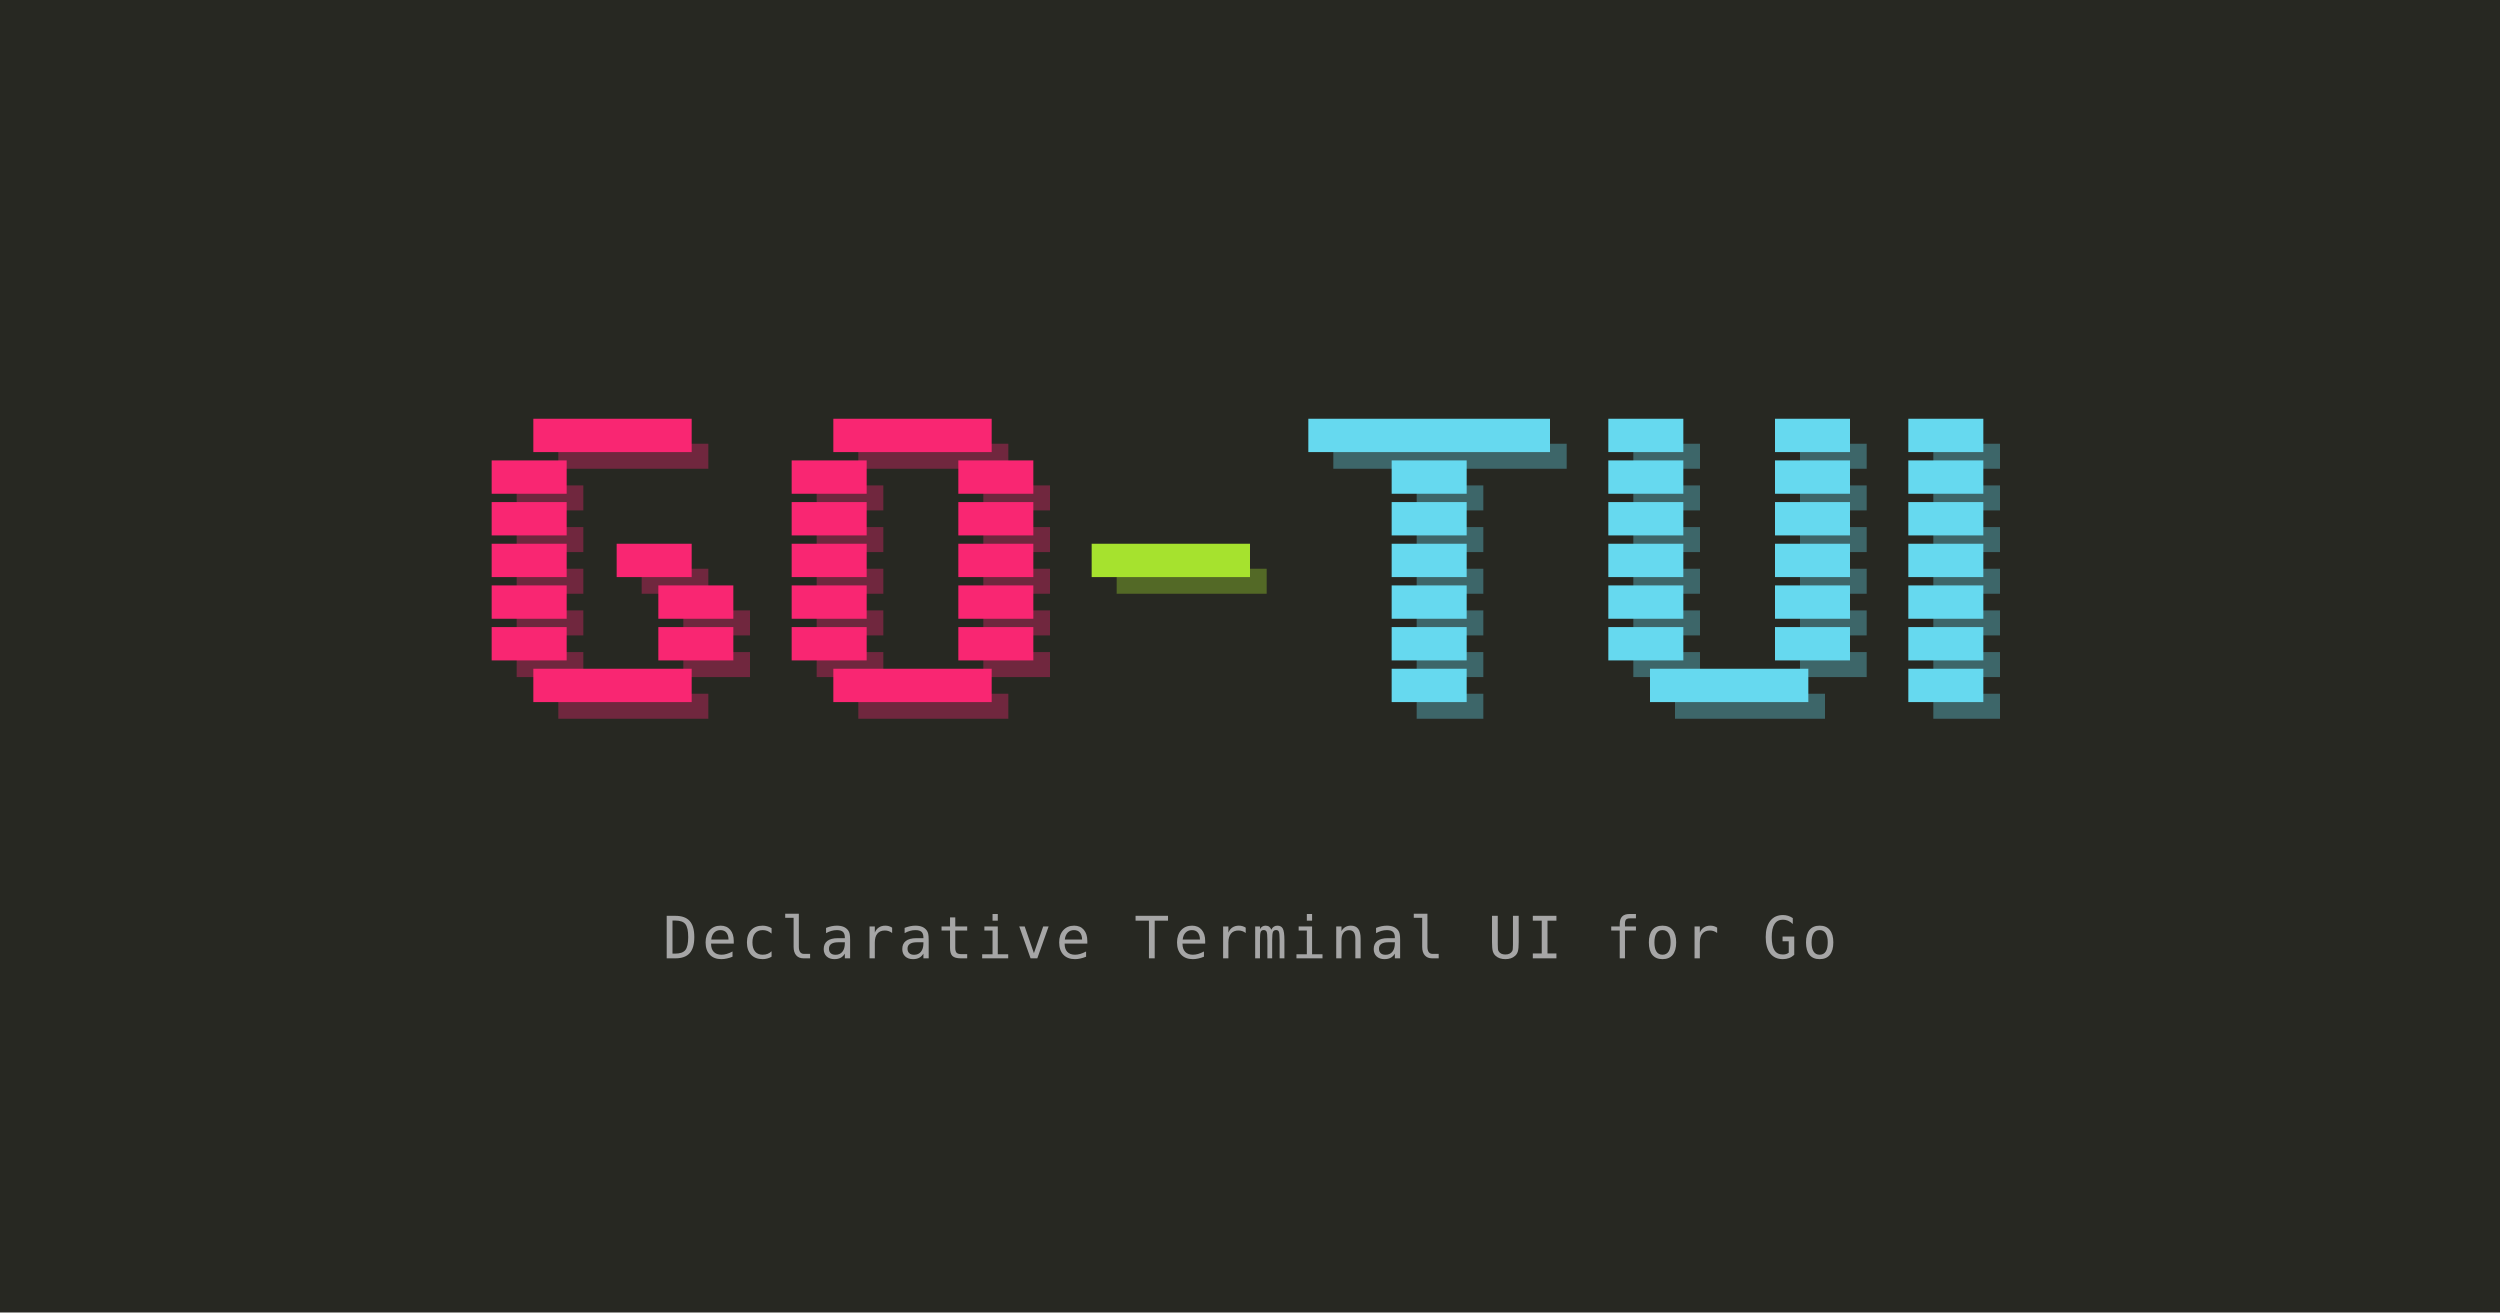
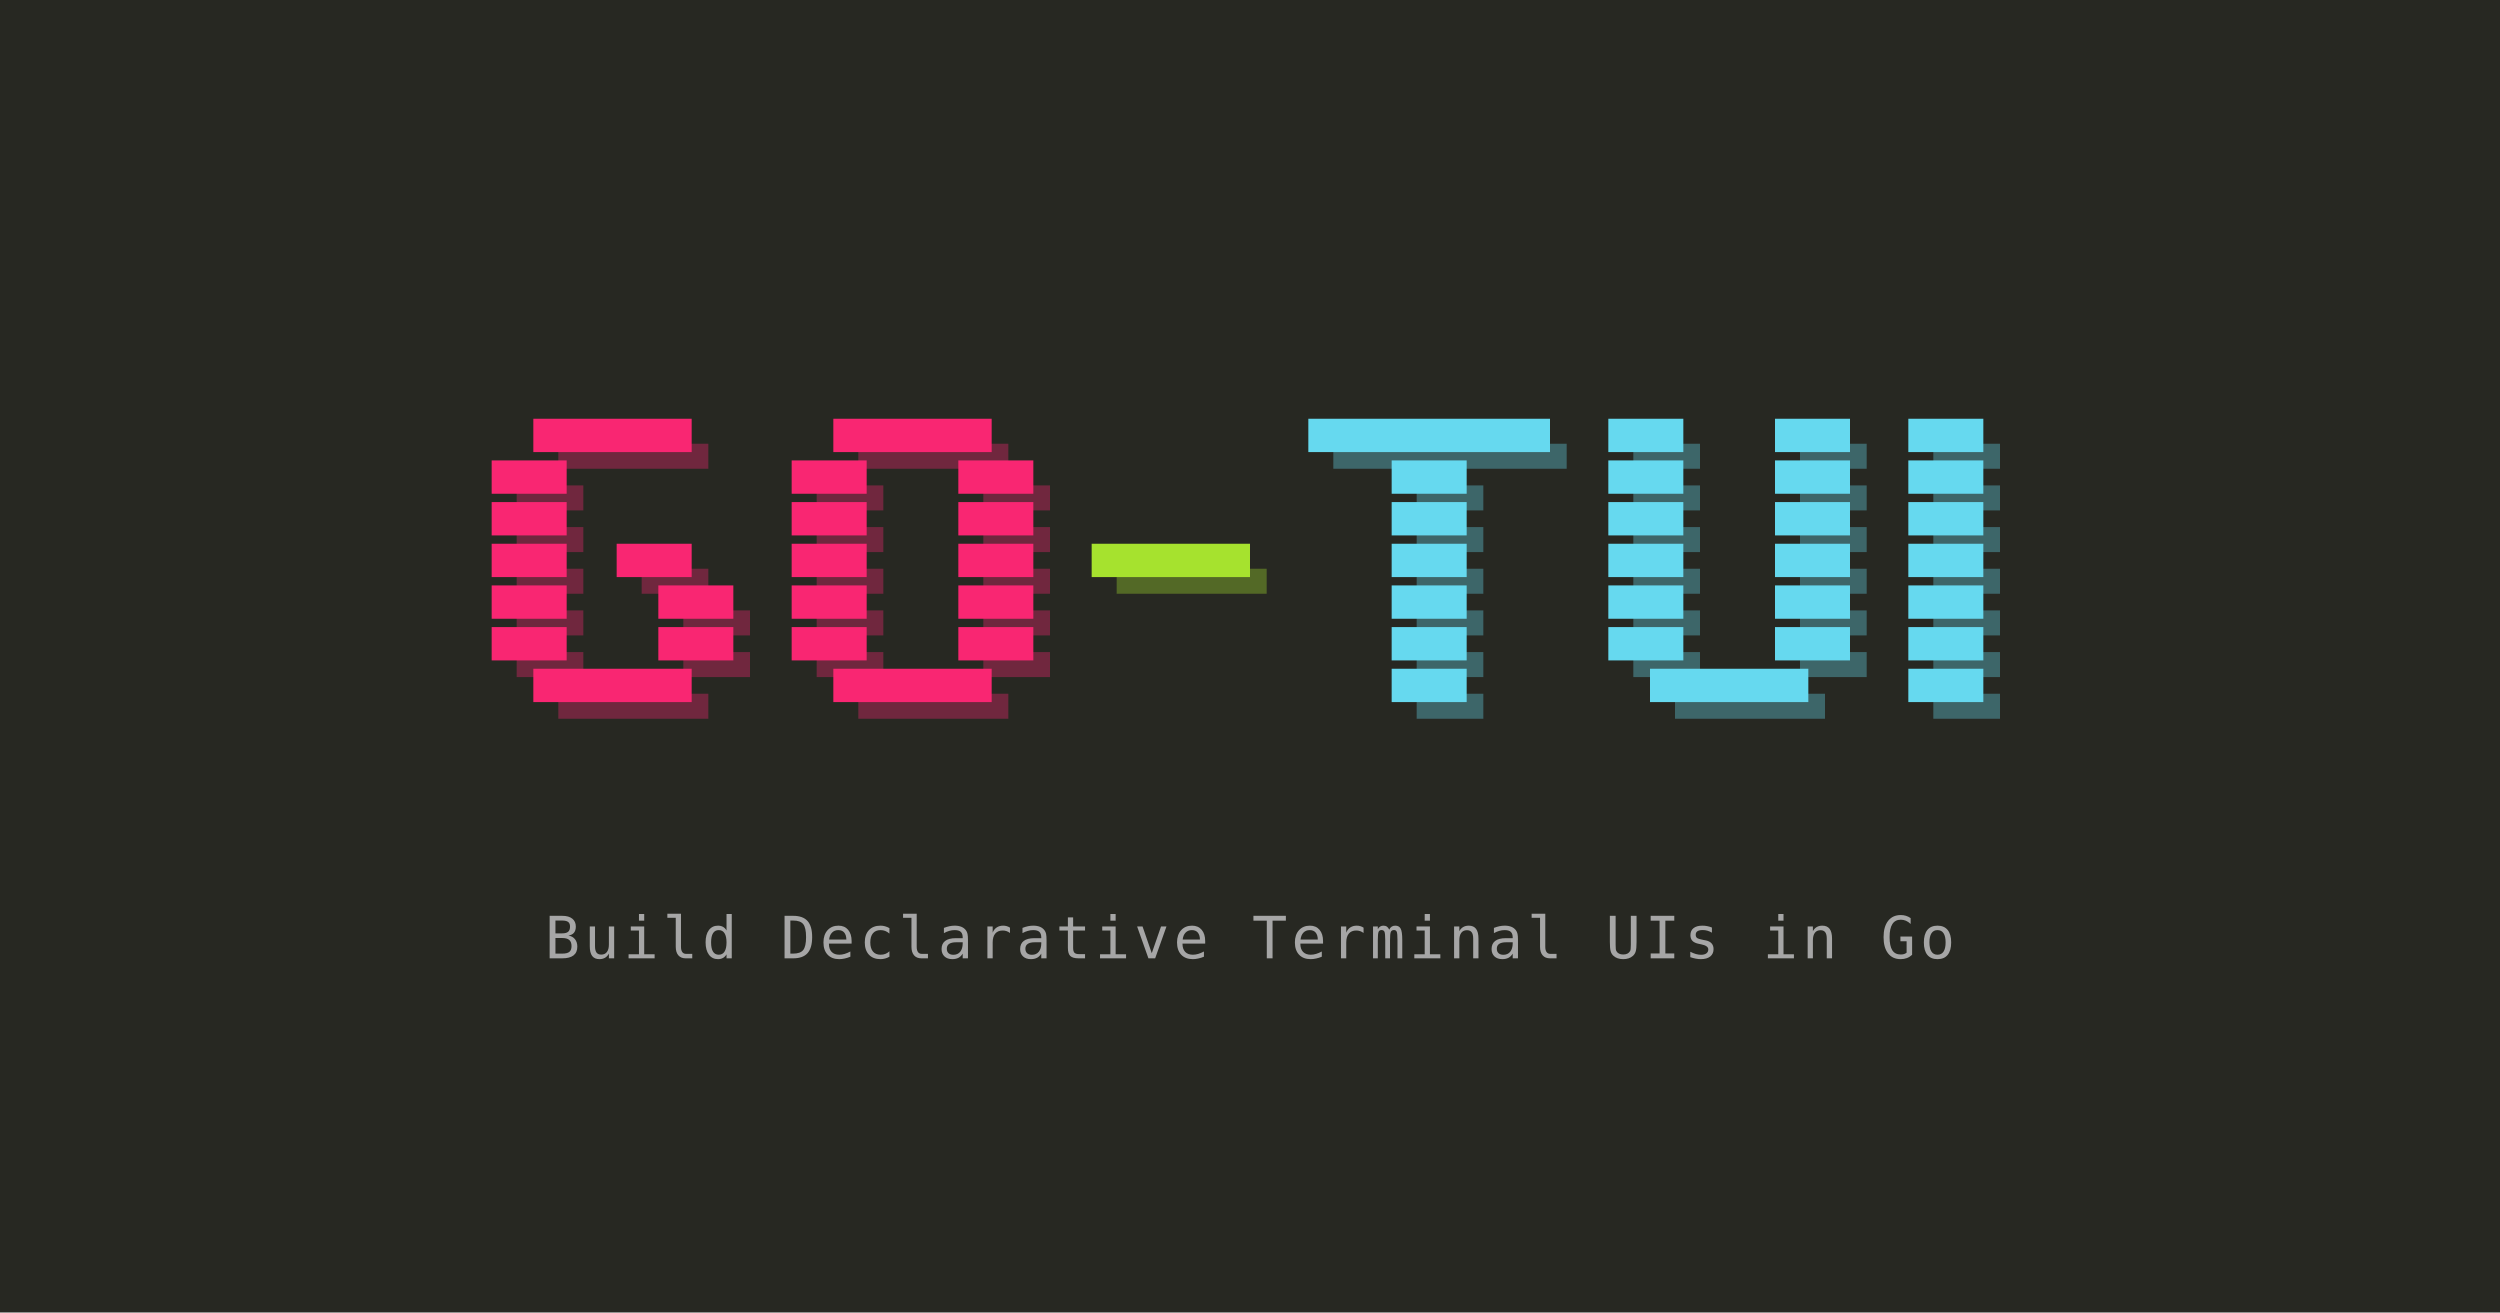
<svg xmlns="http://www.w3.org/2000/svg" viewBox="0 0 1200 630" width="1200" height="630">
  <rect width="1200" height="630" fill="#272822" />
  <g transform="translate(180, 145) scale(4)">
    <g fill="#f92672" opacity="0.35">
      <rect x="22" y="17" width="18" height="3" />
      <rect x="17" y="22" width="8" height="3" />
      <rect x="17" y="27" width="8" height="3" />
      <rect x="17" y="32" width="8" height="3" />
      <rect x="32" y="32" width="8" height="3" />
      <rect x="17" y="37" width="8" height="3" />
      <rect x="37" y="37" width="8" height="3" />
      <rect x="17" y="42" width="8" height="3" />
      <rect x="37" y="42" width="8" height="3" />
      <rect x="22" y="47" width="18" height="3" />
    </g>
    <g fill="#f92672" opacity="0.35">
      <rect x="58" y="17" width="18" height="3" />
      <rect x="53" y="22" width="8" height="3" />
      <rect x="73" y="22" width="8" height="3" />
      <rect x="53" y="27" width="8" height="3" />
      <rect x="73" y="27" width="8" height="3" />
      <rect x="53" y="32" width="8" height="3" />
      <rect x="73" y="32" width="8" height="3" />
      <rect x="53" y="37" width="8" height="3" />
      <rect x="73" y="37" width="8" height="3" />
      <rect x="53" y="42" width="8" height="3" />
      <rect x="73" y="42" width="8" height="3" />
      <rect x="58" y="47" width="18" height="3" />
    </g>
    <rect x="89" y="32" width="18" height="3" fill="#a6e22e" opacity="0.35" />
    <g fill="#66d9ef" opacity="0.35">
      <rect x="115" y="17" width="28" height="3" />
      <rect x="125" y="22" width="8" height="3" />
      <rect x="125" y="27" width="8" height="3" />
      <rect x="125" y="32" width="8" height="3" />
      <rect x="125" y="37" width="8" height="3" />
      <rect x="125" y="42" width="8" height="3" />
      <rect x="125" y="47" width="8" height="3" />
    </g>
    <g fill="#66d9ef" opacity="0.35">
      <rect x="151" y="17" width="8" height="3" />
      <rect x="171" y="17" width="8" height="3" />
      <rect x="151" y="22" width="8" height="3" />
      <rect x="171" y="22" width="8" height="3" />
      <rect x="151" y="27" width="8" height="3" />
      <rect x="171" y="27" width="8" height="3" />
      <rect x="151" y="32" width="8" height="3" />
      <rect x="171" y="32" width="8" height="3" />
      <rect x="151" y="37" width="8" height="3" />
      <rect x="171" y="37" width="8" height="3" />
      <rect x="151" y="42" width="8" height="3" />
      <rect x="171" y="42" width="8" height="3" />
      <rect x="156" y="47" width="18" height="3" />
    </g>
    <g fill="#66d9ef" opacity="0.35">
      <rect x="187" y="17" width="8" height="3" />
      <rect x="187" y="22" width="8" height="3" />
      <rect x="187" y="27" width="8" height="3" />
      <rect x="187" y="32" width="8" height="3" />
      <rect x="187" y="37" width="8" height="3" />
      <rect x="187" y="42" width="8" height="3" />
      <rect x="187" y="47" width="8" height="3" />
    </g>
    <g fill="#f92672">
      <rect x="19" y="14" width="19" height="4" />
      <rect x="14" y="19" width="9" height="4" />
      <rect x="14" y="24" width="9" height="4" />
      <rect x="14" y="29" width="9" height="4" />
      <rect x="29" y="29" width="9" height="4" />
      <rect x="14" y="34" width="9" height="4" />
      <rect x="34" y="34" width="9" height="4" />
      <rect x="14" y="39" width="9" height="4" />
      <rect x="34" y="39" width="9" height="4" />
      <rect x="19" y="44" width="19" height="4" />
    </g>
    <g fill="#f92672">
      <rect x="55" y="14" width="19" height="4" />
      <rect x="50" y="19" width="9" height="4" />
      <rect x="70" y="19" width="9" height="4" />
      <rect x="50" y="24" width="9" height="4" />
      <rect x="70" y="24" width="9" height="4" />
      <rect x="50" y="29" width="9" height="4" />
      <rect x="70" y="29" width="9" height="4" />
      <rect x="50" y="34" width="9" height="4" />
      <rect x="70" y="34" width="9" height="4" />
      <rect x="50" y="39" width="9" height="4" />
      <rect x="70" y="39" width="9" height="4" />
      <rect x="55" y="44" width="19" height="4" />
    </g>
    <rect x="86" y="29" width="19" height="4" fill="#a6e22e" />
    <g fill="#66d9ef">
      <rect x="112" y="14" width="29" height="4" />
      <rect x="122" y="19" width="9" height="4" />
      <rect x="122" y="24" width="9" height="4" />
      <rect x="122" y="29" width="9" height="4" />
      <rect x="122" y="34" width="9" height="4" />
      <rect x="122" y="39" width="9" height="4" />
      <rect x="122" y="44" width="9" height="4" />
    </g>
    <g fill="#66d9ef">
      <rect x="148" y="14" width="9" height="4" />
      <rect x="168" y="14" width="9" height="4" />
      <rect x="148" y="19" width="9" height="4" />
      <rect x="168" y="19" width="9" height="4" />
      <rect x="148" y="24" width="9" height="4" />
      <rect x="168" y="24" width="9" height="4" />
      <rect x="148" y="29" width="9" height="4" />
      <rect x="168" y="29" width="9" height="4" />
      <rect x="148" y="34" width="9" height="4" />
      <rect x="168" y="34" width="9" height="4" />
      <rect x="148" y="39" width="9" height="4" />
      <rect x="168" y="39" width="9" height="4" />
      <rect x="153" y="44" width="19" height="4" />
    </g>
    <g fill="#66d9ef">
      <rect x="184" y="14" width="9" height="4" />
      <rect x="184" y="19" width="9" height="4" />
      <rect x="184" y="24" width="9" height="4" />
      <rect x="184" y="29" width="9" height="4" />
      <rect x="184" y="34" width="9" height="4" />
      <rect x="184" y="39" width="9" height="4" />
      <rect x="184" y="44" width="9" height="4" />
    </g>
  </g>
-   <text x="600" y="460" text-anchor="middle" font-family="'SF Mono', 'Fira Code', 'Cascadia Code', 'JetBrains Mono', monospace" font-size="28" fill="#a6a6a6" letter-spacing="2">Declarative Terminal UI for Go</text>
+   <text x="600" y="460" text-anchor="middle" font-family="'SF Mono', 'Fira Code', 'Cascadia Code', 'JetBrains Mono', monospace" font-size="28" fill="#a6a6a6" letter-spacing="2">Build Declarative Terminal UIs in Go</text>
</svg>
